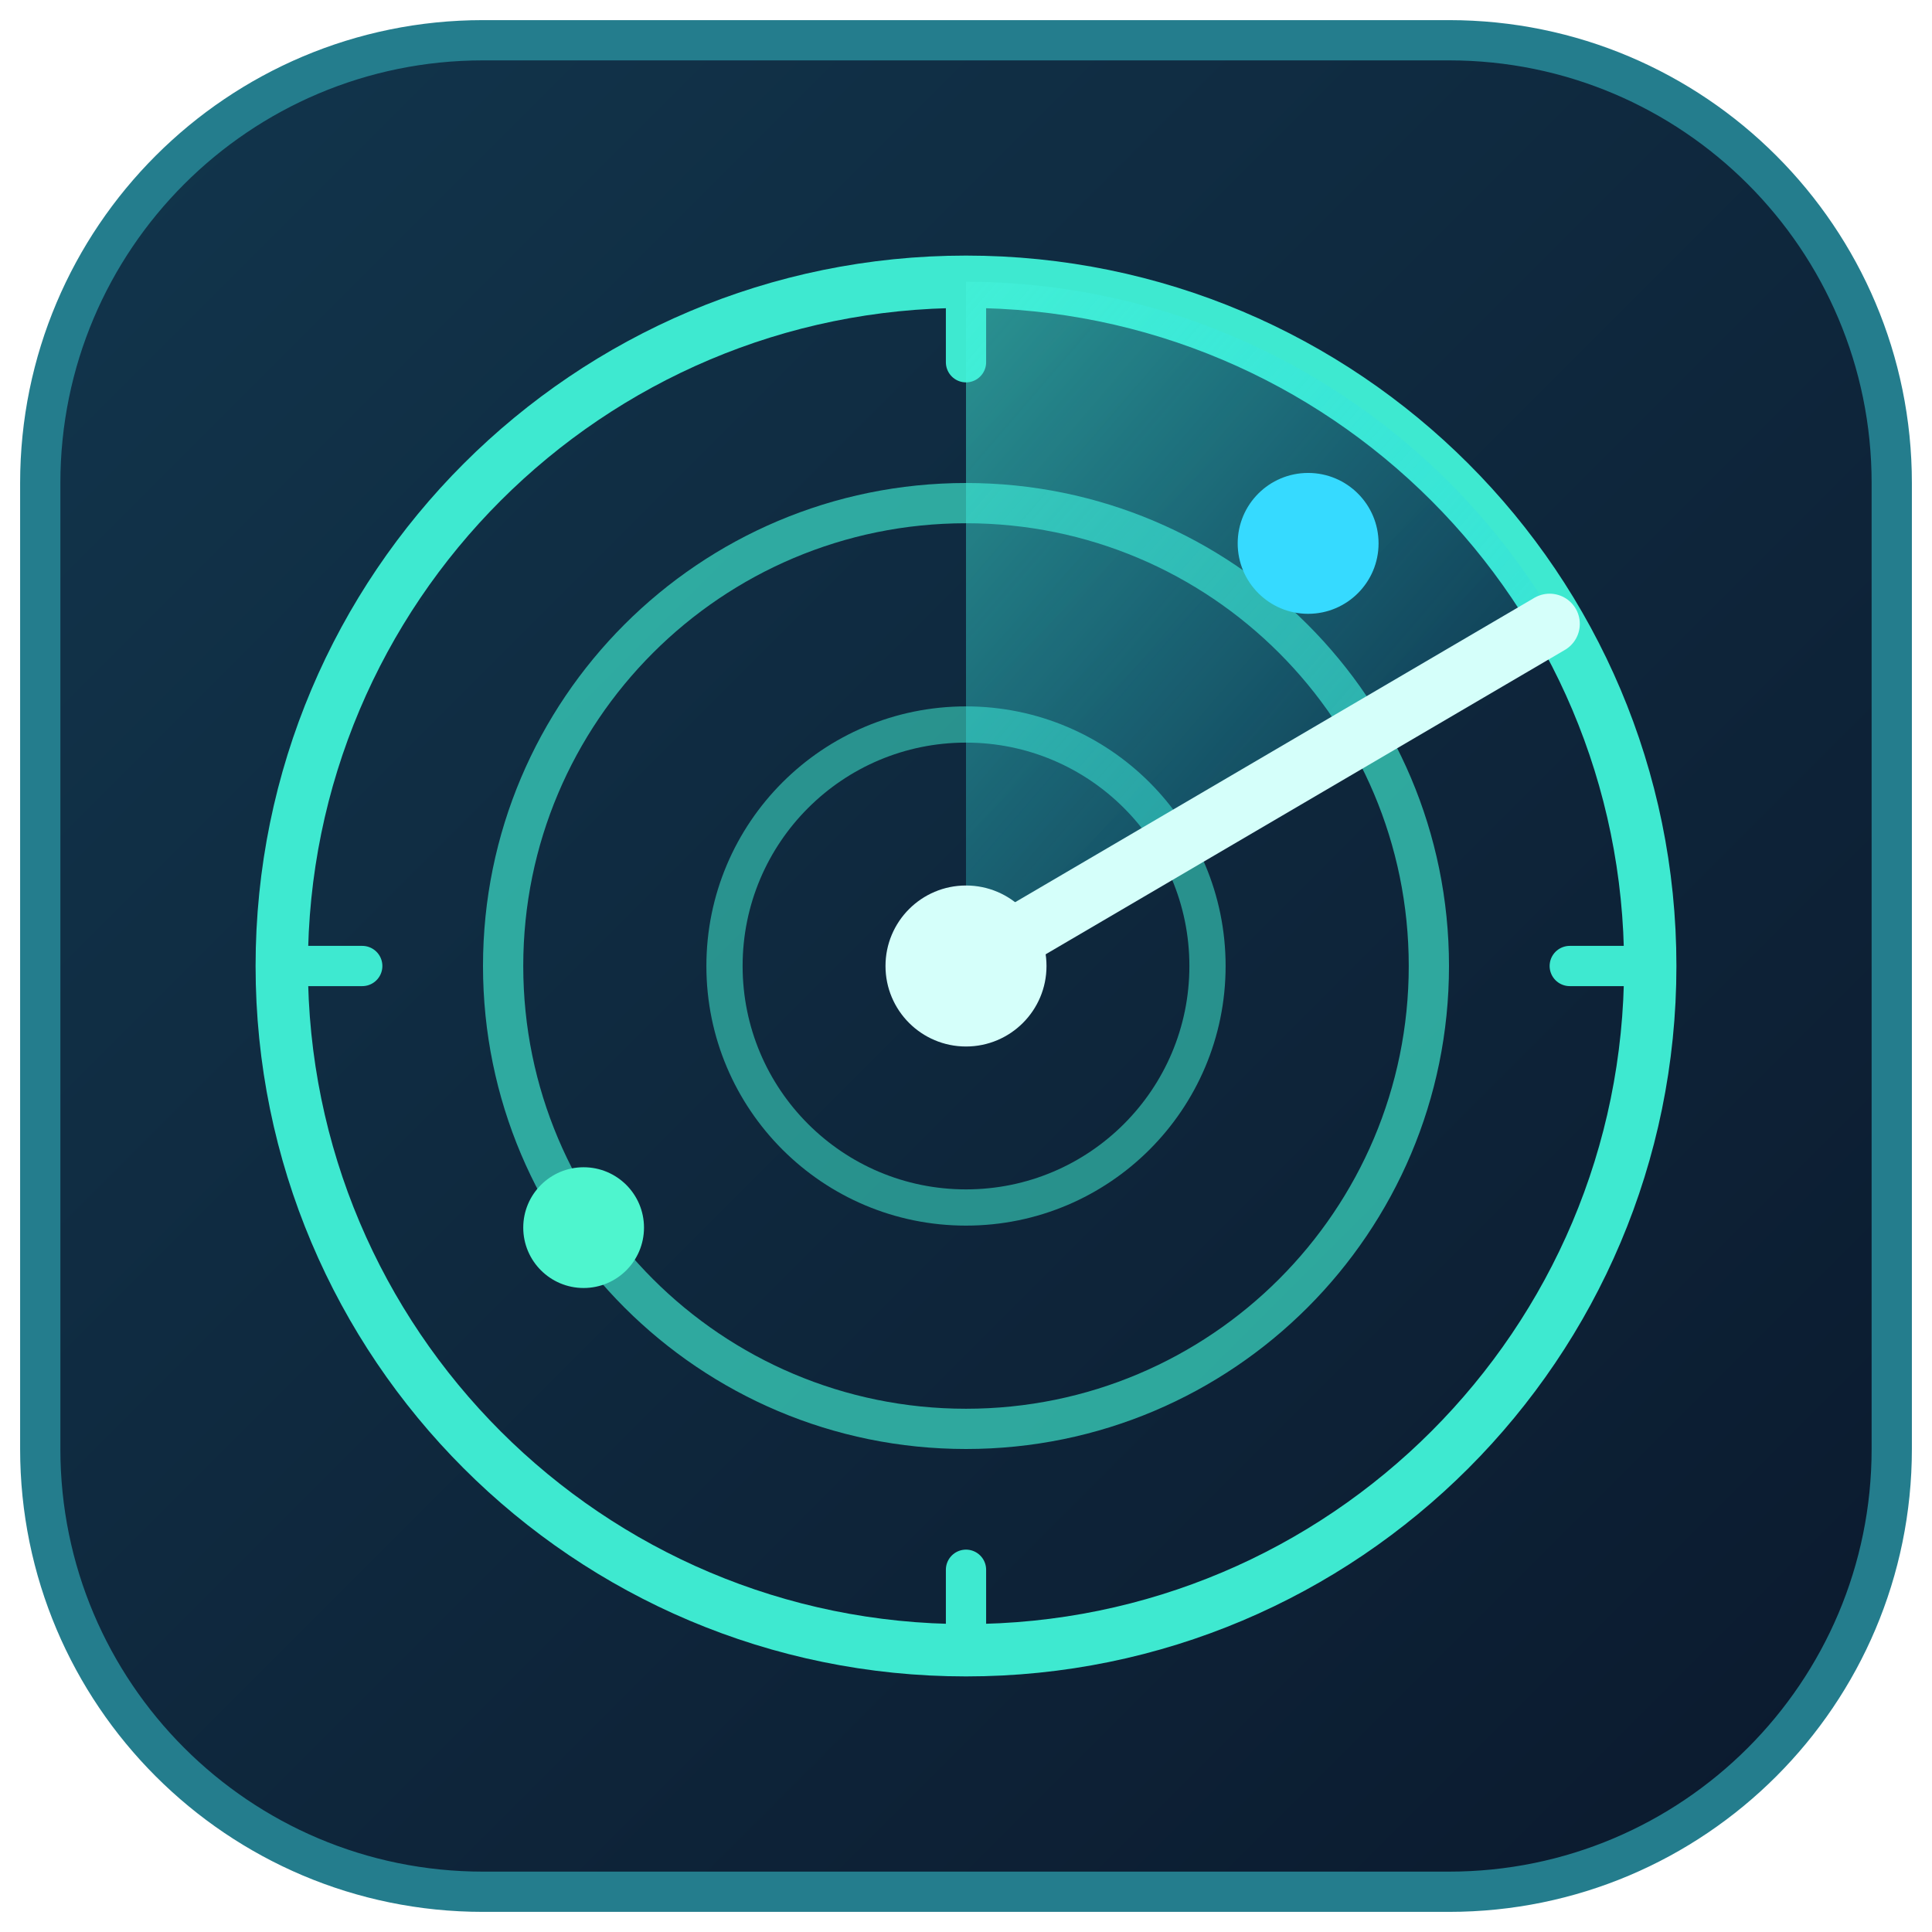
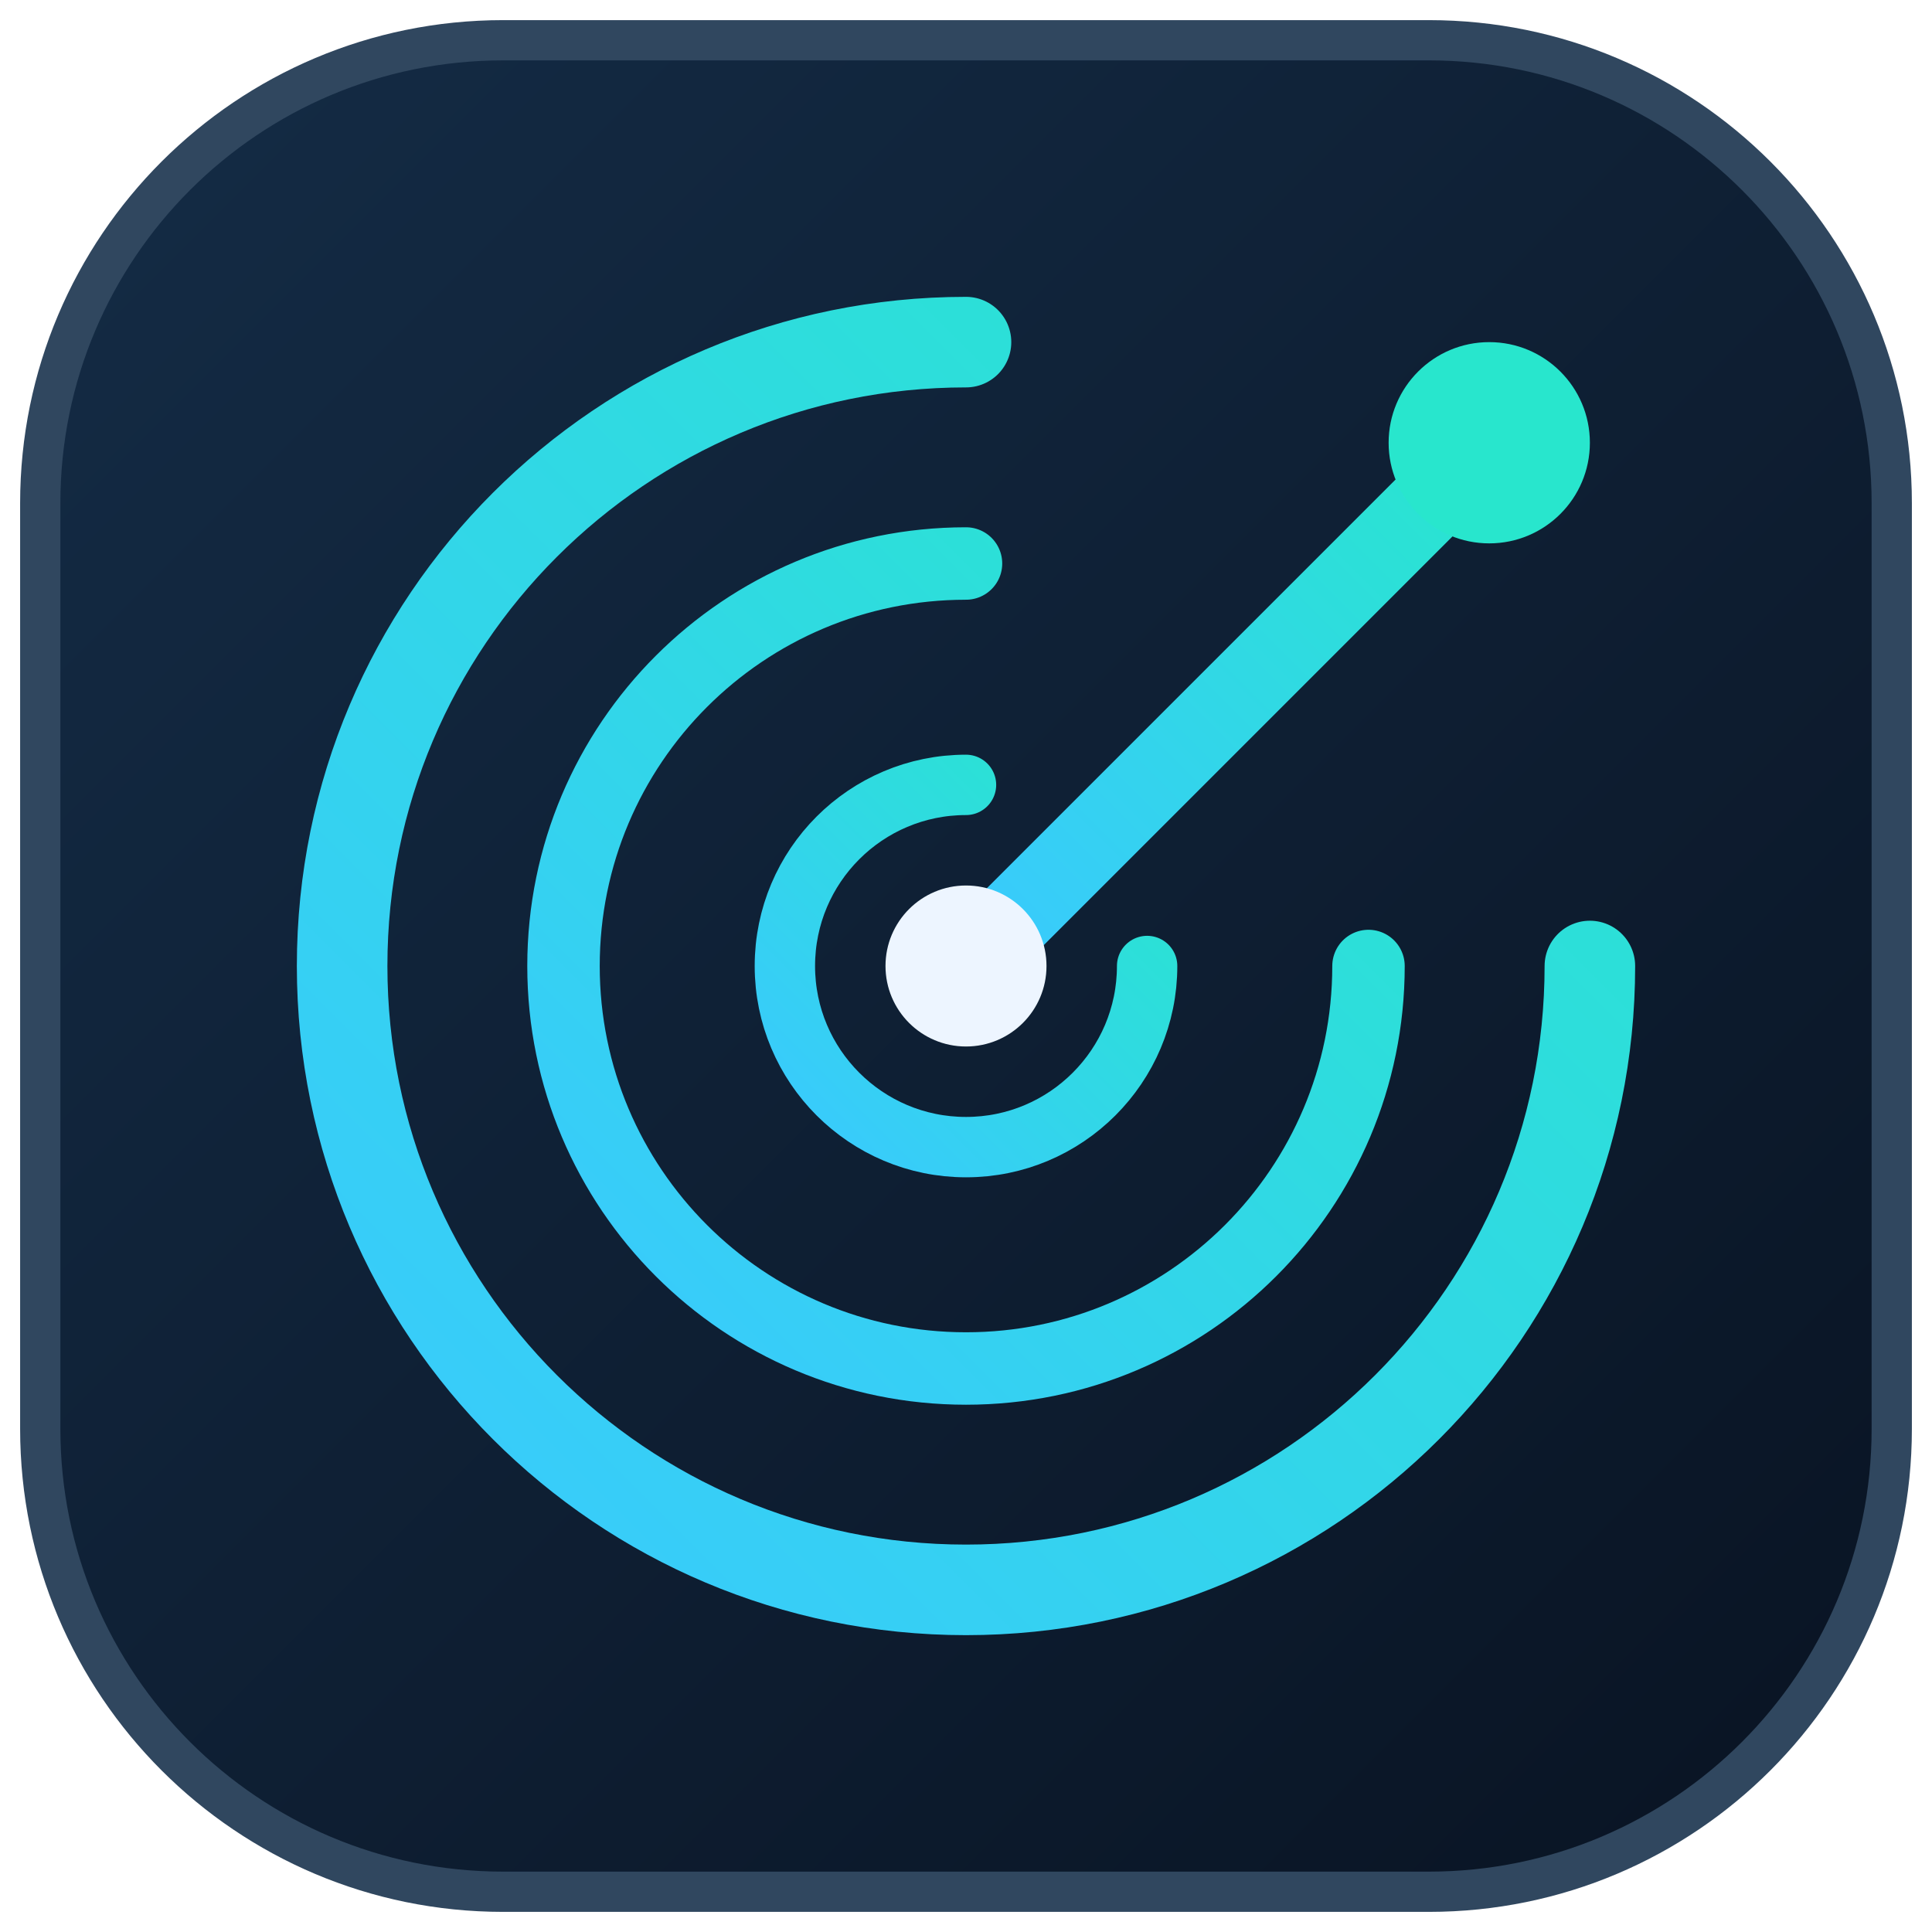
<svg xmlns="http://www.w3.org/2000/svg" viewBox="0 0 96 96" role="img" aria-labelledby="title desc">
  <defs>
    <linearGradient id="bg" x2="1" y2="1">
-       <stop stop-color="#12364D" />
-       <stop offset="1" stop-color="#0B192D" />
+       <stop stop-color="#142C46" />
+       <stop offset="1" stop-color="#091322" />
    </linearGradient>
-     <linearGradient id="scan" x2="1" y2="1">
-       <stop stop-color="#45F5DC" stop-opacity=".52" />
-       <stop offset="1" stop-color="#18C8F2" stop-opacity=".04" />
+     <linearGradient id="signal" x1="0" y1="1" x2="1" y2="0">
+       <stop stop-color="#3AC9FF" />
+       <stop offset="1" stop-color="#28E6CD" />
    </linearGradient>
  </defs>
-   <rect x="2" y="2" width="92" height="92" rx="22" fill="url(#bg)" stroke="#247D8D" stroke-width="2" />
-   <g fill="none" stroke="#3EE9D0" stroke-linecap="round">
-     <circle cx="48" cy="48" r="34" stroke-width="2.6" />
-     <circle cx="48" cy="48" r="23" stroke-width="2" opacity=".67" />
-     <circle cx="48" cy="48" r="12" stroke-width="1.8" opacity=".55" />
-     <path d="M48 14v4m0 60v4M14 48h4m60 0h4" stroke-width="2" />
+   <rect x="2" y="2" width="92" height="92" rx="23" fill="url(#bg)" stroke="#30475F" stroke-width="2" />
+   <g fill="none" stroke="url(#signal)" stroke-linecap="round">
+     <path d="M79 48A31 31 0 1 1 48 17" stroke-width="4.5" />
+     <path d="M68 48A20 20 0 1 1 48 28" stroke-width="3.6" />
+     <path d="M57 48A9 9 0 1 1 48 39" stroke-width="3" />
+     <path d="M48 48L74 22" stroke-width="4" />
  </g>
-   <path d="M48 48 48 14A34 34 0 0 1 77.4 31Z" fill="url(#scan)" />
-   <path d="M48 48 77 31" stroke="#D5FFFA" stroke-width="3" stroke-linecap="round" />
-   <circle cx="48" cy="48" r="4" fill="#D5FFFA" />
-   <circle cx="65" cy="27" r="3.5" fill="#36DAFF" />
-   <circle cx="29" cy="61" r="3" fill="#4EF5CE" />
+   <circle cx="48" cy="48" r="4" fill="#EDF5FF" />
+   <circle cx="74" cy="22" r="5" fill="#28E6CD" />
</svg>
